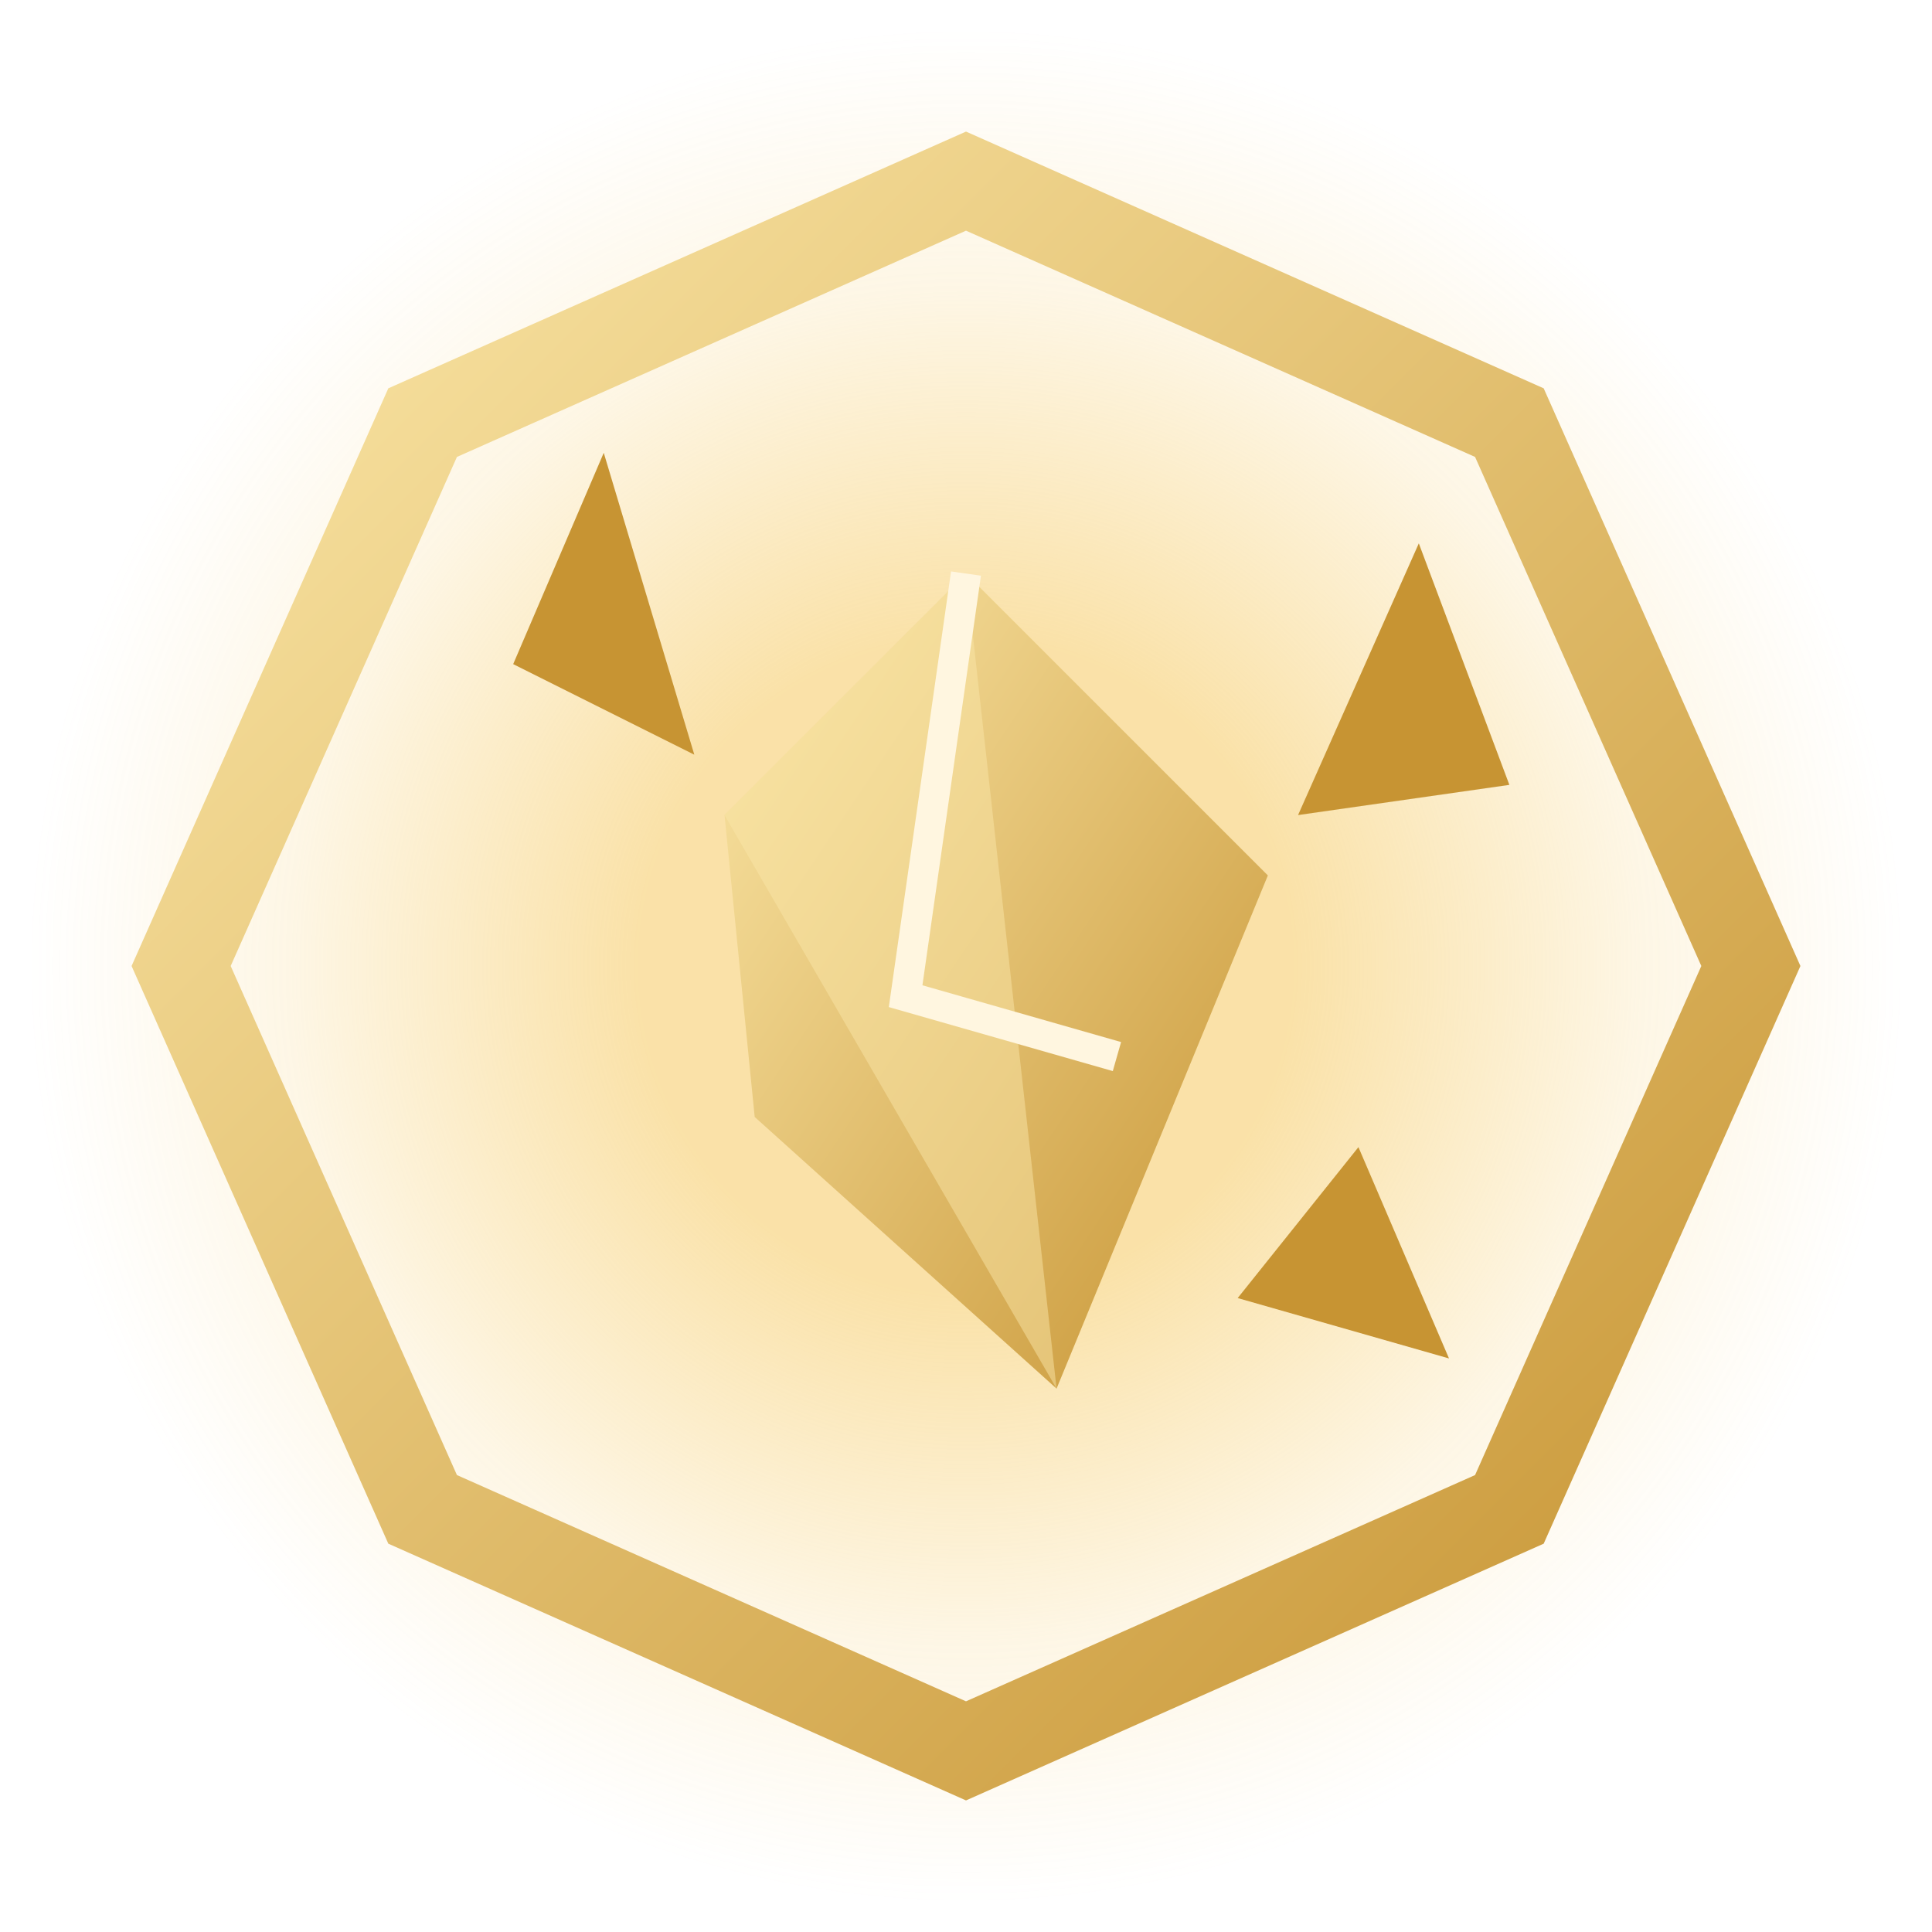
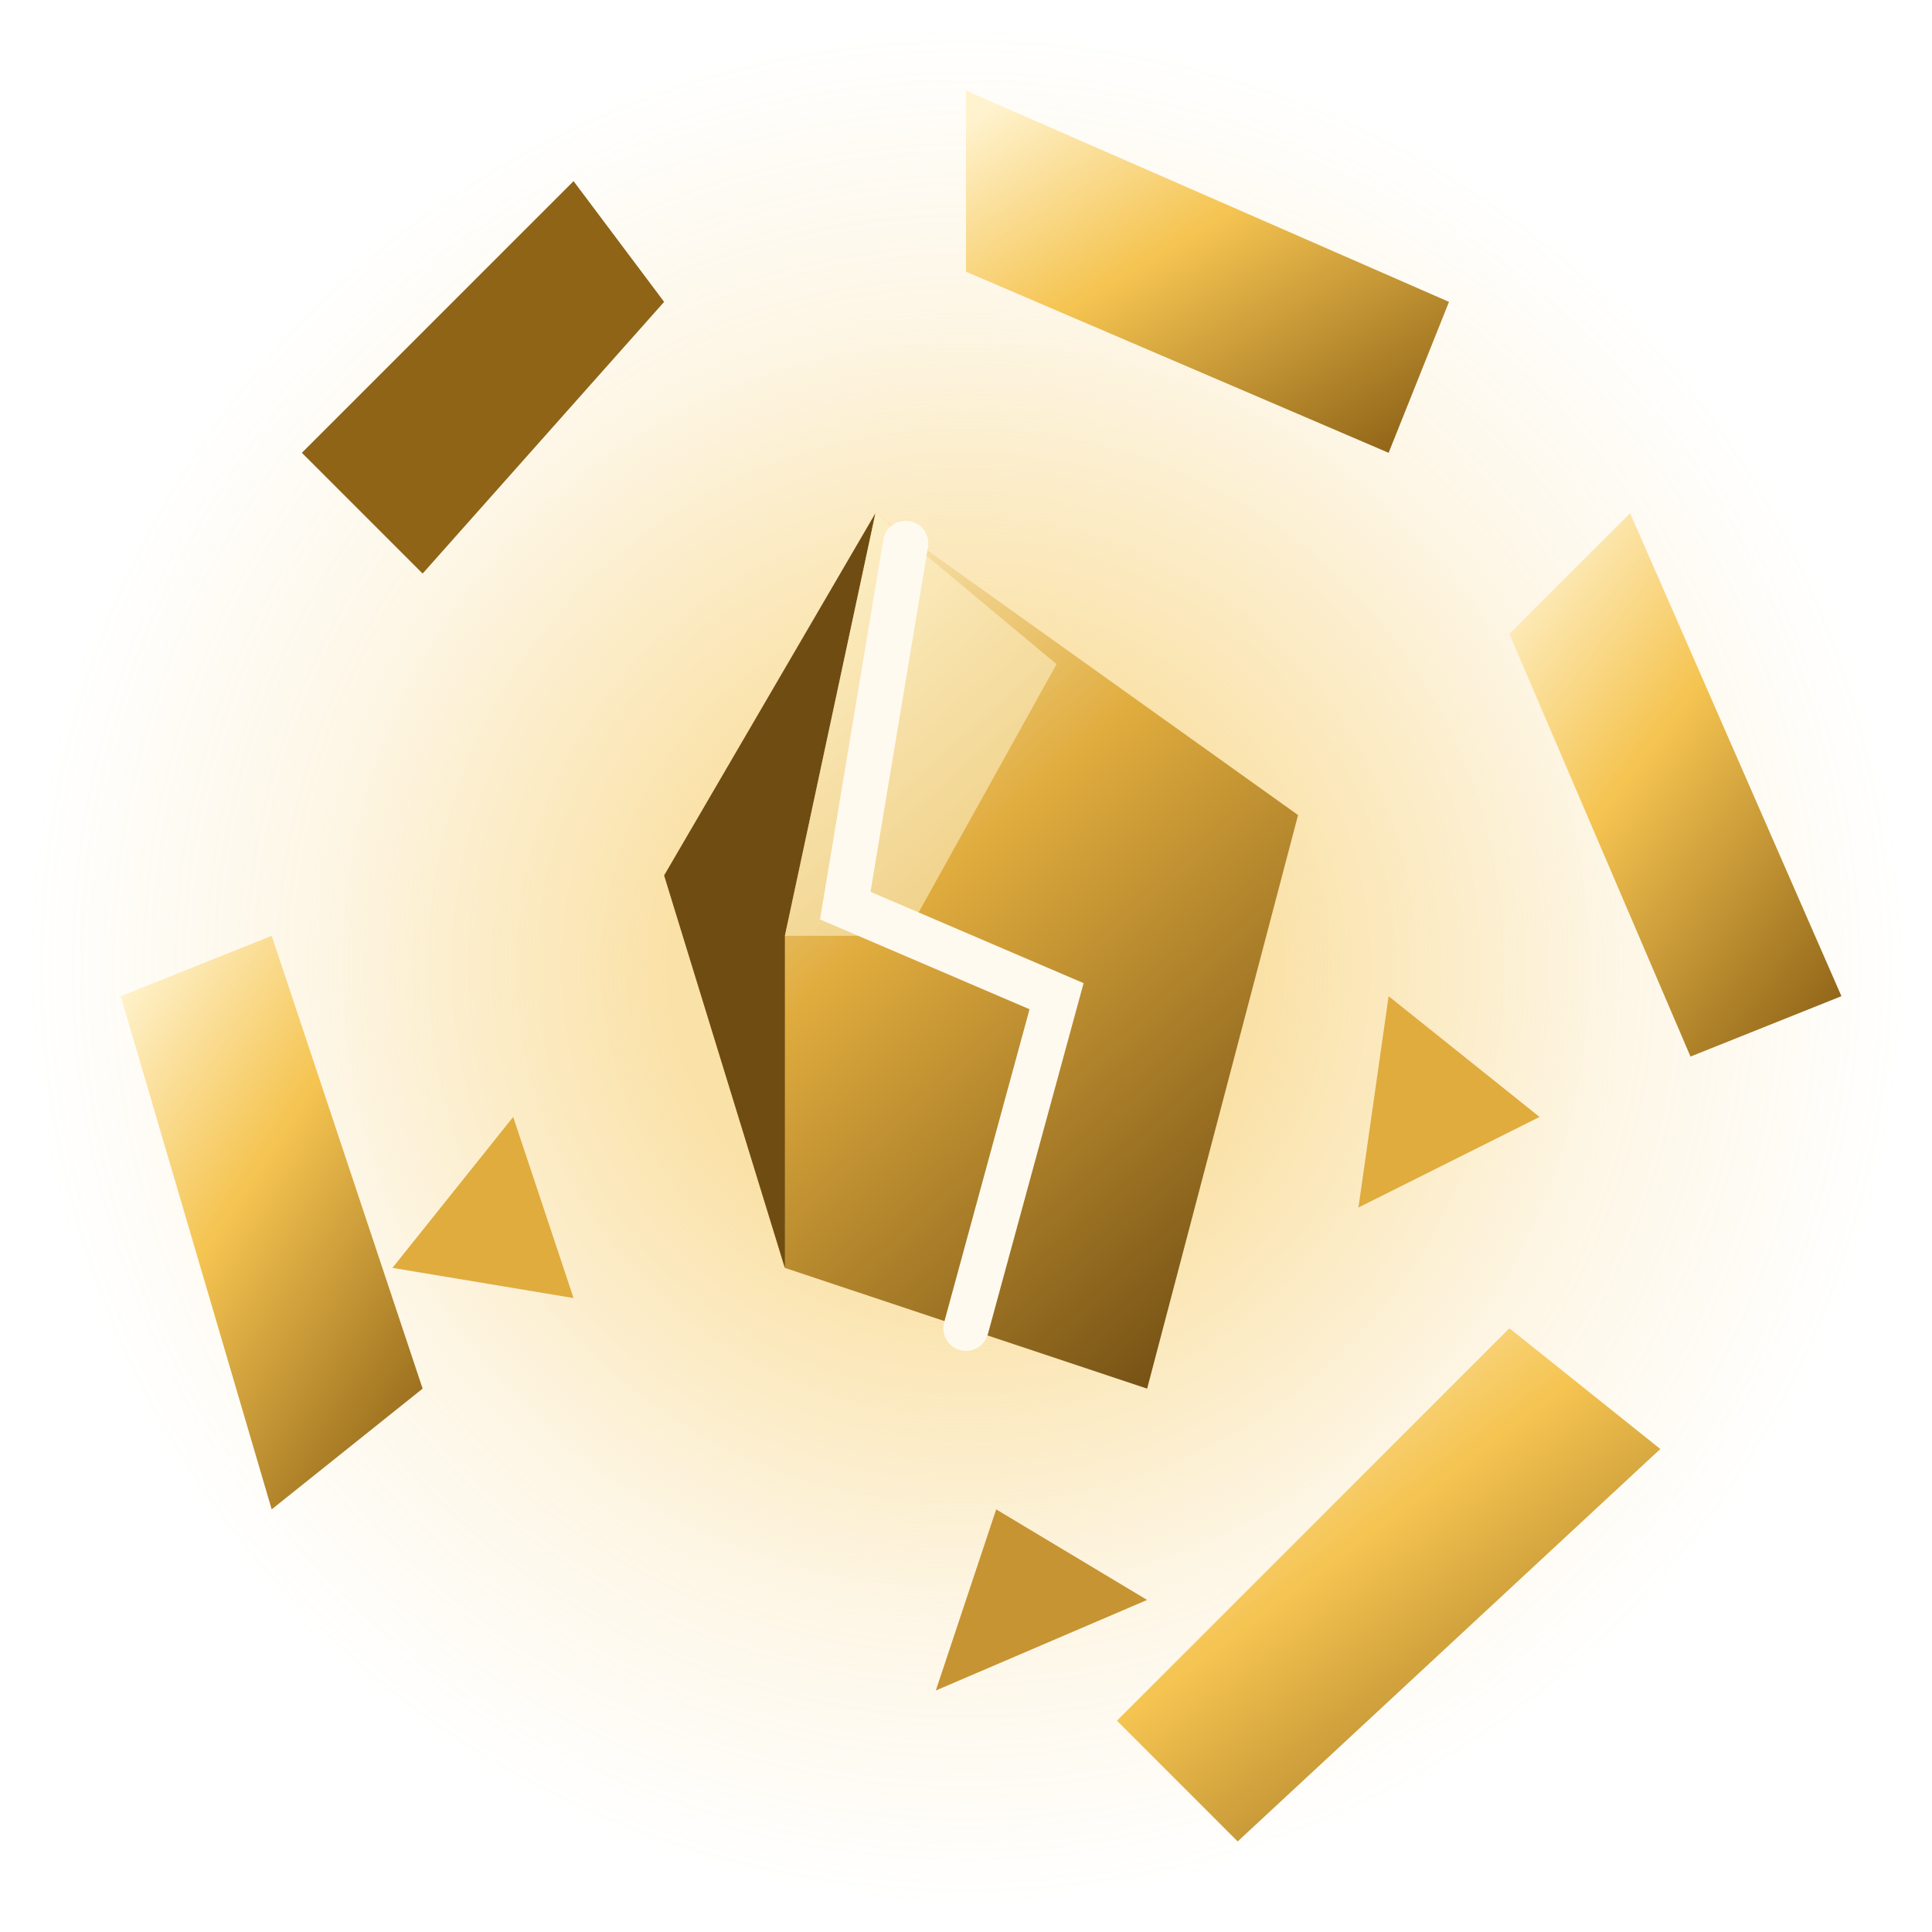
<svg xmlns="http://www.w3.org/2000/svg" width="128" height="128" viewBox="0 0 128 128">
  <defs>
    <radialGradient id="au" cx="50%" cy="50%" r="50%">
-       <stop offset="0.35" stop-color="#f5c451" stop-opacity="0.5" />
-       <stop offset="0.72" stop-color="#f5c451" stop-opacity="0.15" />
+       <stop offset="0.32" stop-color="#f5c451" stop-opacity="0.5" />
+       <stop offset="0.70" stop-color="#f5c451" stop-opacity="0.14" />
      <stop offset="1" stop-color="#f5c451" stop-opacity="0" />
    </radialGradient>
-     <linearGradient id="fr" x1="0" y1="0" x2="1" y2="1">
-       <stop offset="0" stop-color="#fbe7a8" />
-       <stop offset="1" stop-color="#c79433" />
+     <linearGradient id="fr" x1="0.1" y1="0" x2="0.9" y2="1">
+       <stop offset="0" stop-color="#fff3cf" />
+       <stop offset="0.42" stop-color="#f5c451" />
+       <stop offset="1" stop-color="#8f6417" />
+     </linearGradient>
+     <linearGradient id="rock" x1="0.2" y1="0" x2="0.85" y2="1">
+       <stop offset="0" stop-color="#fff3cf" />
+       <stop offset="0.4" stop-color="#e0ac3e" />
+       <stop offset="1" stop-color="#6f4c12" />
    </linearGradient>
  </defs>
  <circle cx="64" cy="64" r="62" fill="url(#au)" />
-   <polygon points="64,12 100,28 116,64 100,100 64,116 28,100 12,64 28,28" fill="none" stroke="url(#fr)" stroke-width="6" />
-   <polygon points="40,30 34,44 46,50" fill="#c79433" />
-   <polygon points="94,36 100,52 86,54" fill="#c79433" />
-   <polygon points="96,90 90,76 82,86" fill="#c79433" />
-   <polygon points="64,38 84,58 70,92 50,74 48,54" fill="url(#fr)" />
-   <polygon points="64,38 70,92 48,54" fill="#fbe7a8" fill-opacity="0.5" />
-   <path d="M64 38 L60 66 L74 70" fill="none" stroke="#fff6e0" stroke-width="2" />
+   <path fill="url(#fr)" d="M64 6 L96 20 L92 30 L64 18 Z" />
+   <path fill="url(#fr)" d="M108 34 L122 66 L112 70 L100 42 Z" />
+   <path fill="url(#fr)" d="M110 96 L82 122 L74 114 L100 88 Z" />
+   <path fill="url(#fr)" d="M18 100 L8 66 L18 62 L28 92 Z" />
+   <path fill="#8f6417" d="M20 30 L38 12 L44 20 L28 38 Z" />
+   <path fill="url(#rock)" d="M58 34 L86 54 L76 92 L52 84 L44 58 Z" />
+   <path fill="#6f4c12" d="M58 34 L52 62 L52 84 L44 58 Z" />
+   <path fill="#fff3cf" fill-opacity="0.55" d="M58 34 L70 44 L60 62 L52 62 Z" />
+   <path fill="none" stroke="#fffaf0" stroke-width="3" stroke-linecap="round" d="M60 36 L56 60 L70 66 L64 88" />
+   <polygon points="34,74 26,84 38,86" fill="#e0ac3e" />
+   <polygon points="92,66 102,74 90,80" fill="#e0ac3e" />
+   <polygon points="66,100 62,112 76,106" fill="#c79433" />
</svg>
